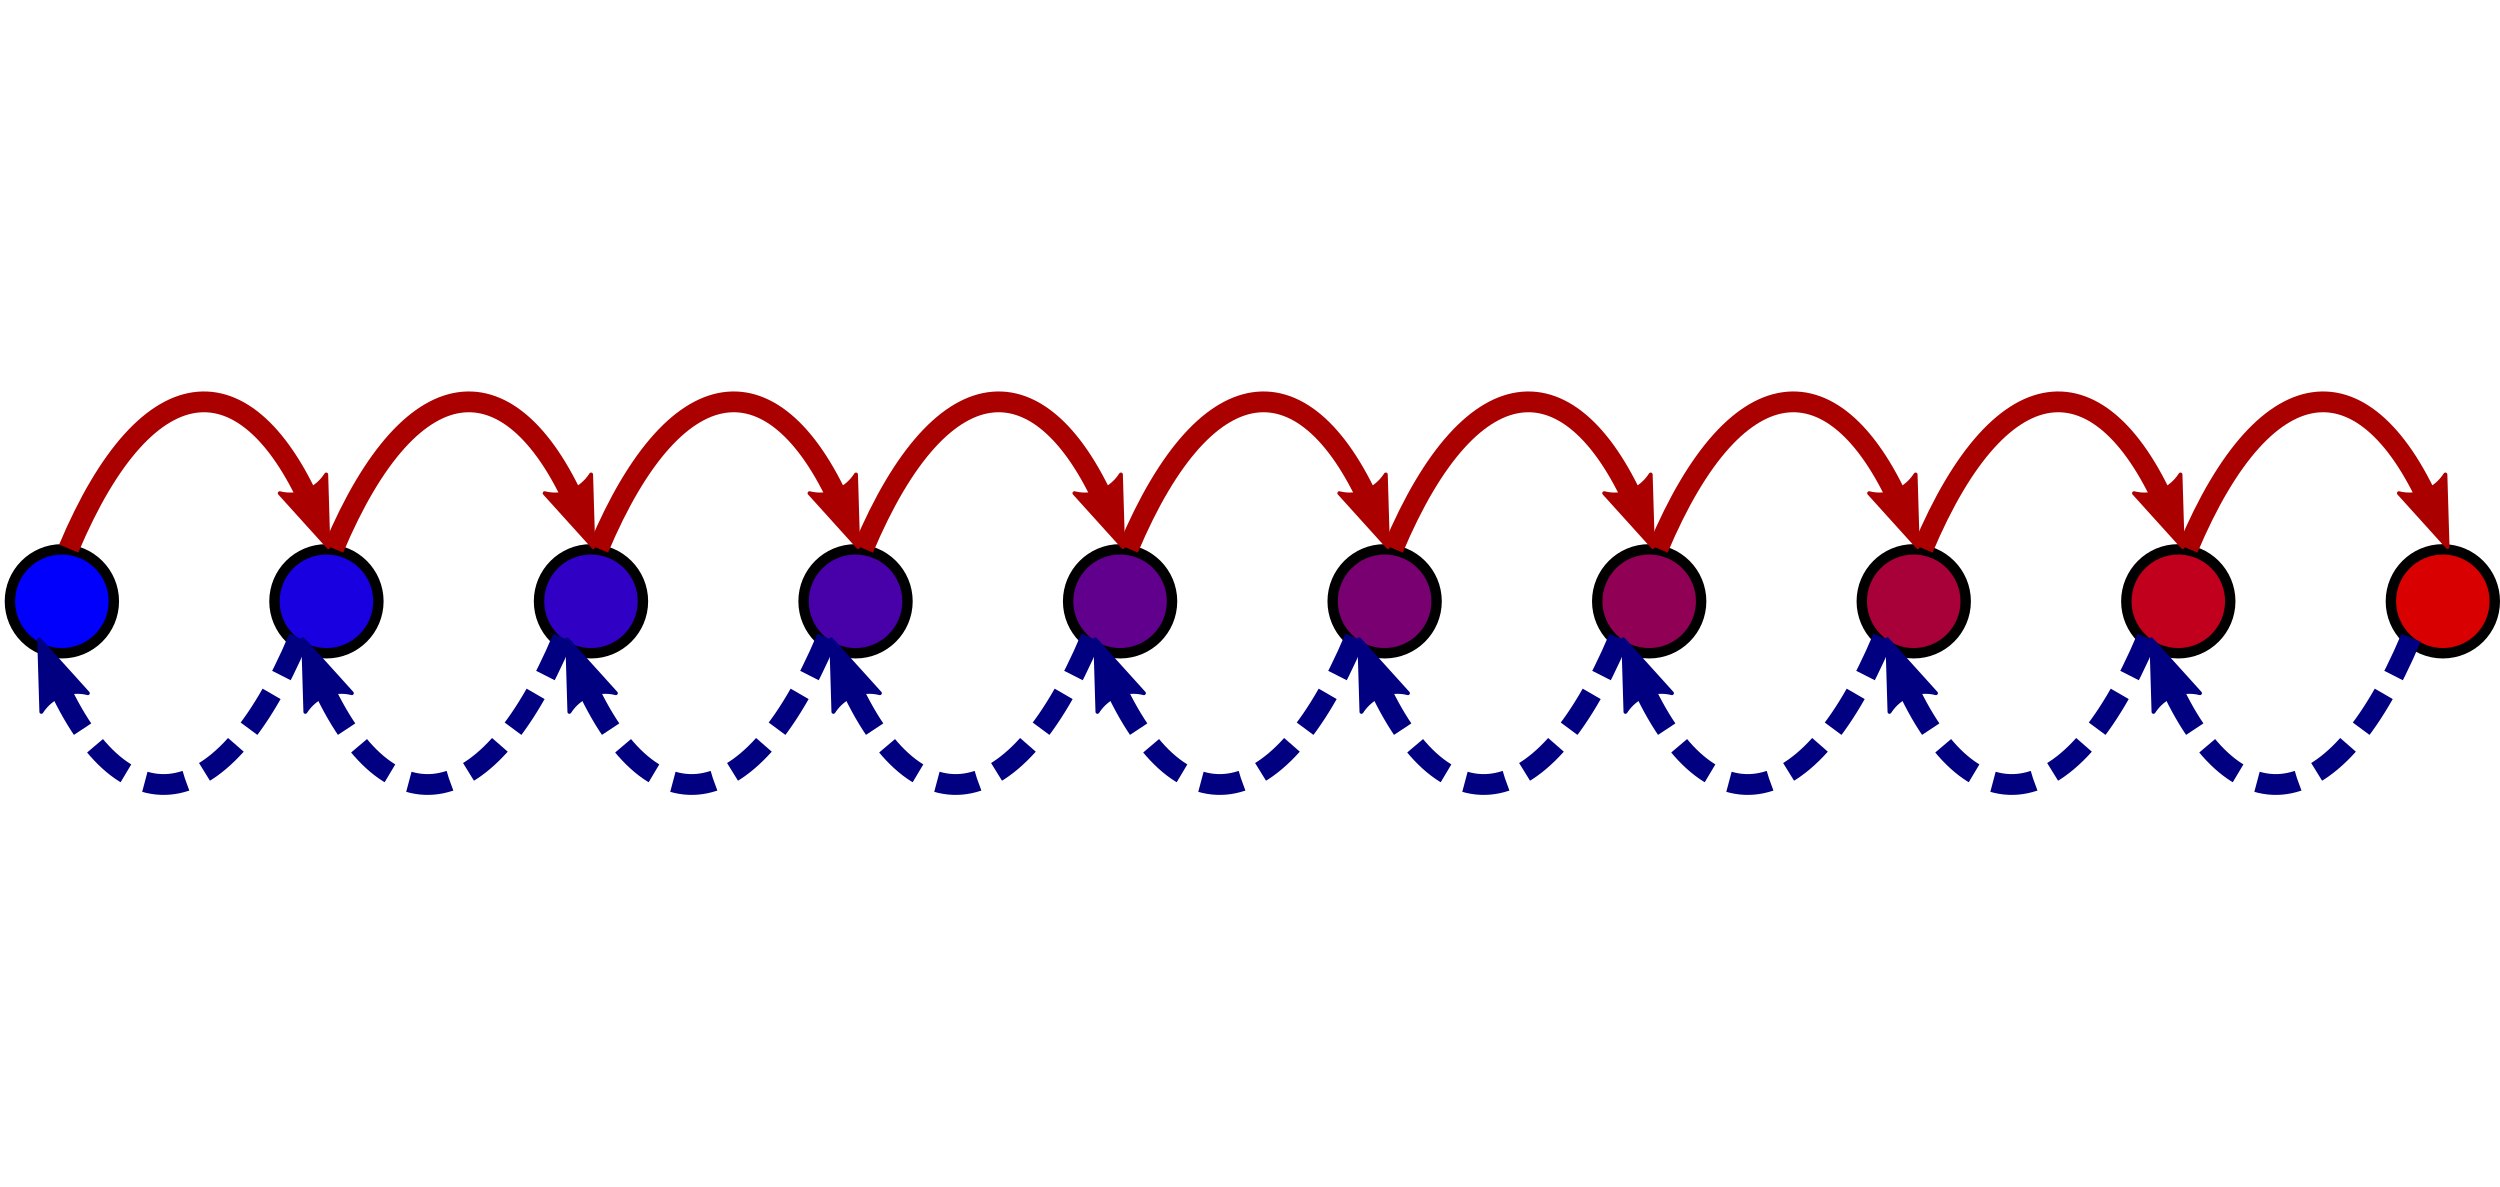
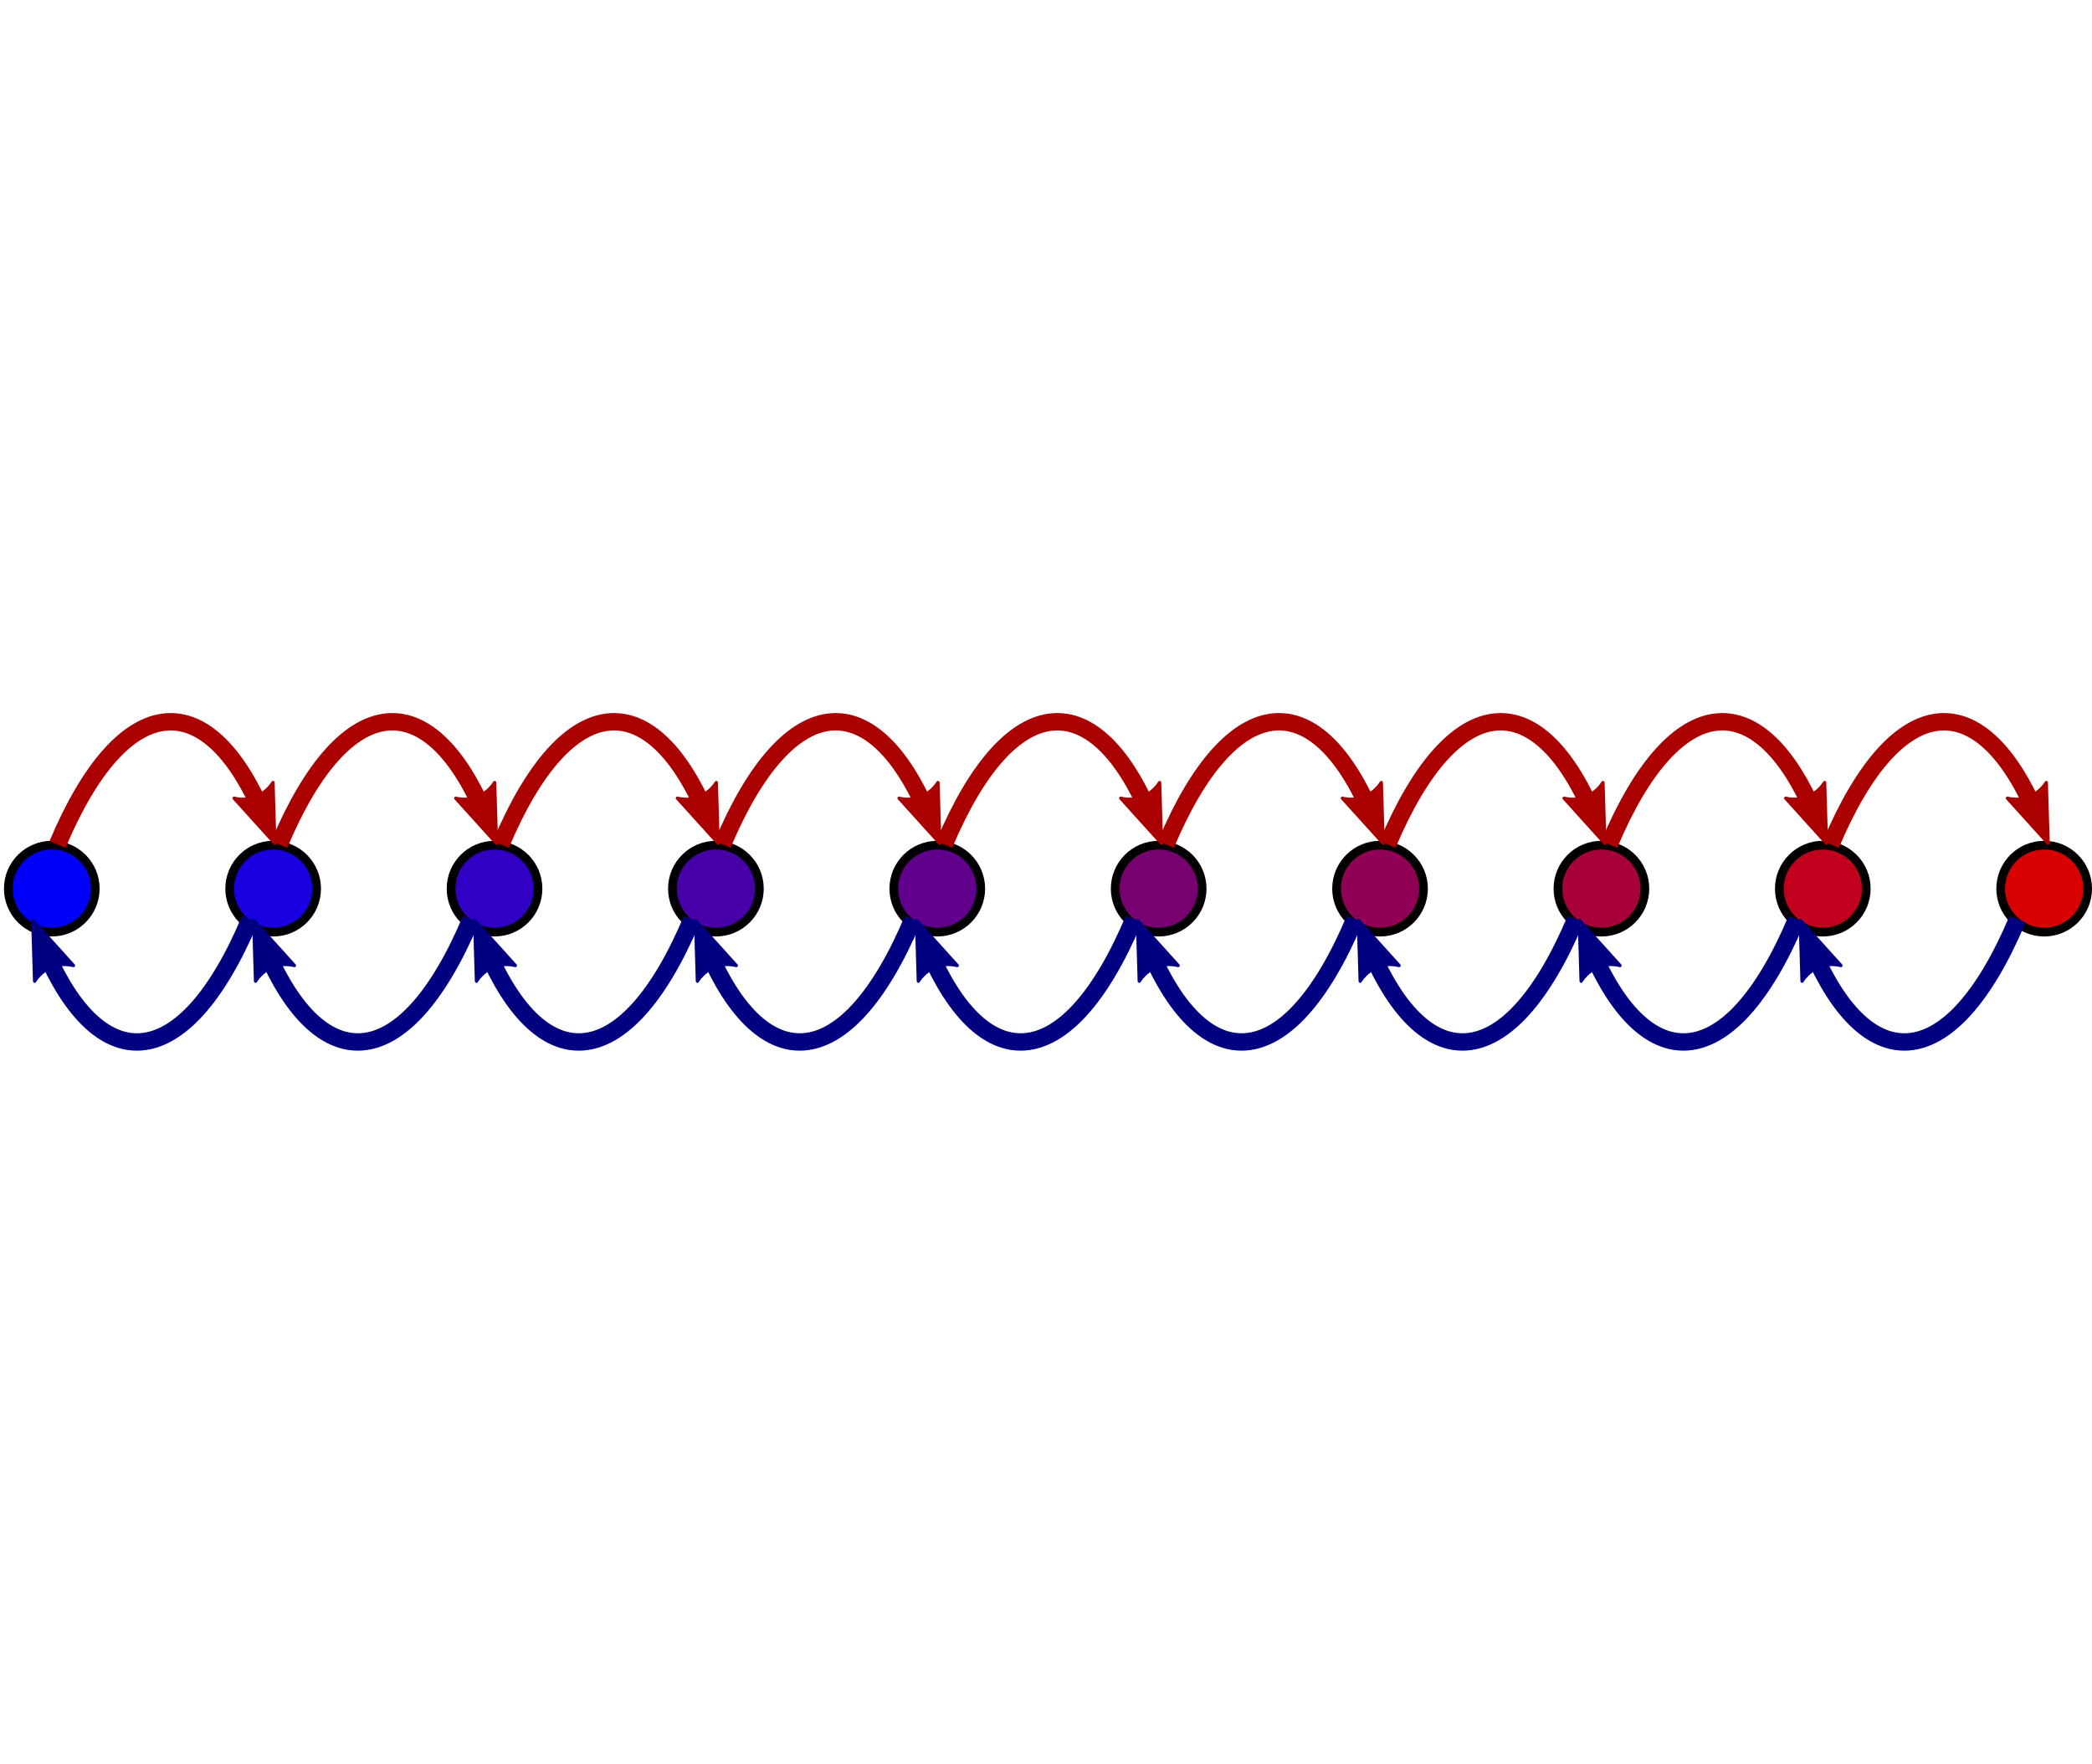
- <svg xmlns="http://www.w3.org/2000/svg" width="240.544" height="114.151" id="svg2" version="1.1">
+ <svg xmlns="http://www.w3.org/2000/svg" width="240.544" height="202.796" id="svg2" version="1.1">
  <defs id="defs4">
    <marker orient="auto" refY="0" refX="0" id="Arrow2Send" style="overflow:visible">
      <path id="path4544" style="font-size:12px;fill-rule:evenodd;stroke-width:0.625;stroke-linejoin:round" d="M 8.719,4.034 -2.207,0.016 8.719,-4.002 c -1.745,2.372 -1.735,5.617 -6e-7,8.035 z" transform="matrix(-0.3,0,0,-0.3,0.69,0)" />
    </marker>
    <marker orient="auto" refY="0" refX="0" id="Arrow2Sstart" style="overflow:visible">
      <path id="path4541" style="font-size:12px;fill-rule:evenodd;stroke-width:0.625;stroke-linejoin:round" d="M 8.719,4.034 -2.207,0.016 8.719,-4.002 c -1.745,2.372 -1.735,5.617 -6e-7,8.035 z" transform="matrix(0.3,0,0,0.3,-0.69,0)" />
    </marker>
    <marker orient="auto" refY="0" refX="0" id="Arrow2Send-4" style="overflow:visible">
      <path id="path4544-5" style="font-size:12px;fill-rule:evenodd;stroke-width:0.625;stroke-linejoin:round" d="M 8.719,4.034 -2.207,0.016 8.719,-4.002 c -1.745,2.372 -1.735,5.617 -6e-7,8.035 z" transform="matrix(-0.3,0,0,-0.3,0.69,0)" />
    </marker>
    <marker orient="auto" refY="0" refX="0" id="Arrow2Send-3" style="overflow:visible">
      <path id="path4544-52" style="font-size:12px;fill-rule:evenodd;stroke-width:0.625;stroke-linejoin:round" d="M 8.719,4.034 -2.207,0.016 8.719,-4.002 c -1.745,2.372 -1.735,5.617 -6e-7,8.035 z" transform="matrix(-0.3,0,0,-0.3,0.69,0)" />
    </marker>
    <marker orient="auto" refY="0" refX="0" id="Arrow2Send-9" style="overflow:visible">
      <path id="path4544-4" style="font-size:12px;fill-rule:evenodd;stroke-width:0.625;stroke-linejoin:round" d="M 8.719,4.034 -2.207,0.016 8.719,-4.002 c -1.745,2.372 -1.735,5.617 -6e-7,8.035 z" transform="matrix(-0.3,0,0,-0.3,0.69,0)" />
    </marker>
    <marker orient="auto" refY="0" refX="0" id="Arrow2Send-0" style="overflow:visible">
      <path id="path4544-59" style="font-size:12px;fill-rule:evenodd;stroke-width:0.625;stroke-linejoin:round" d="M 8.719,4.034 -2.207,0.016 8.719,-4.002 c -1.745,2.372 -1.735,5.617 -6e-7,8.035 z" transform="matrix(-0.3,0,0,-0.3,0.69,0)" />
    </marker>
    <marker orient="auto" refY="0" refX="0" id="Arrow2Send-6" style="overflow:visible">
      <path id="path4544-594" style="font-size:12px;fill-rule:evenodd;stroke-width:0.625;stroke-linejoin:round" d="M 8.719,4.034 -2.207,0.016 8.719,-4.002 c -1.745,2.372 -1.735,5.617 -6e-7,8.035 z" transform="matrix(-0.3,0,0,-0.3,0.69,0)" />
    </marker>
    <marker orient="auto" refY="0" refX="0" id="Arrow2Send-43" style="overflow:visible">
      <path id="path4544-54" style="font-size:12px;fill-rule:evenodd;stroke-width:0.625;stroke-linejoin:round" d="M 8.719,4.034 -2.207,0.016 8.719,-4.002 c -1.745,2.372 -1.735,5.617 -6e-7,8.035 z" transform="matrix(-0.3,0,0,-0.3,0.69,0)" />
    </marker>
    <marker orient="auto" refY="0" refX="0" id="Arrow2Send-41" style="overflow:visible">
      <path id="path4544-6" style="font-size:12px;fill-rule:evenodd;stroke-width:0.625;stroke-linejoin:round" d="M 8.719,4.034 -2.207,0.016 8.719,-4.002 c -1.745,2.372 -1.735,5.617 -6e-7,8.035 z" transform="matrix(-0.3,0,0,-0.3,0.69,0)" />
    </marker>
    <marker orient="auto" refY="0" refX="0" id="Arrow2Send-1" style="overflow:visible">
      <path id="path4544-58" style="font-size:12px;fill-rule:evenodd;stroke-width:0.625;stroke-linejoin:round" d="M 8.719,4.034 -2.207,0.016 8.719,-4.002 c -1.745,2.372 -1.735,5.617 -6e-7,8.035 z" transform="matrix(-0.3,0,0,-0.3,0.69,0)" />
    </marker>
    <marker orient="auto" refY="0" refX="0" id="Arrow2Send-01" style="overflow:visible">
      <path id="path4544-40" style="font-size:12px;fill-rule:evenodd;stroke-width:0.625;stroke-linejoin:round" d="M 8.719,4.034 -2.207,0.016 8.719,-4.002 c -1.745,2.372 -1.735,5.617 -6e-7,8.035 z" transform="matrix(-0.3,0,0,-0.3,0.69,0)" />
    </marker>
    <marker orient="auto" refY="0" refX="0" id="Arrow2Send-91" style="overflow:visible">
      <path id="path4544-7" style="font-size:12px;fill-rule:evenodd;stroke-width:0.625;stroke-linejoin:round" d="M 8.719,4.034 -2.207,0.016 8.719,-4.002 c -1.745,2.372 -1.735,5.617 -6e-7,8.035 z" transform="matrix(-0.3,0,0,-0.3,0.69,0)" />
    </marker>
    <marker orient="auto" refY="0" refX="0" id="Arrow2Send-96" style="overflow:visible">
      <path id="path4544-8" style="font-size:12px;fill-rule:evenodd;stroke-width:0.625;stroke-linejoin:round" d="M 8.719,4.034 -2.207,0.016 8.719,-4.002 c -1.745,2.372 -1.735,5.617 -6e-7,8.035 z" transform="matrix(-0.3,0,0,-0.3,0.69,0)" />
    </marker>
    <marker orient="auto" refY="0" refX="0" id="Arrow2Send-30" style="overflow:visible">
      <path id="path4544-2" style="font-size:12px;fill-rule:evenodd;stroke-width:0.625;stroke-linejoin:round" d="M 8.719,4.034 -2.207,0.016 8.719,-4.002 c -1.745,2.372 -1.735,5.617 -6e-7,8.035 z" transform="matrix(-0.3,0,0,-0.3,0.69,0)" />
    </marker>
    <marker orient="auto" refY="0" refX="0" id="Arrow2Send-92" style="overflow:visible">
      <path id="path4544-24" style="font-size:12px;fill-rule:evenodd;stroke-width:0.625;stroke-linejoin:round" d="M 8.719,4.034 -2.207,0.016 8.719,-4.002 c -1.745,2.372 -1.735,5.617 -6e-7,8.035 z" transform="matrix(-0.3,0,0,-0.3,0.69,0)" />
    </marker>
    <marker orient="auto" refY="0" refX="0" id="Arrow2Send-8" style="overflow:visible">
      <path id="path4544-72" style="font-size:12px;fill-rule:evenodd;stroke-width:0.625;stroke-linejoin:round" d="M 8.719,4.034 -2.207,0.016 8.719,-4.002 c -1.745,2.372 -1.735,5.617 -6e-7,8.035 z" transform="matrix(-0.3,0,0,-0.3,0.69,0)" />
    </marker>
    <marker orient="auto" refY="0" refX="0" id="Arrow2Send-34" style="overflow:visible">
      <path id="path4544-3" style="font-size:12px;fill-rule:evenodd;stroke-width:0.625;stroke-linejoin:round" d="M 8.719,4.034 -2.207,0.016 8.719,-4.002 c -1.745,2.372 -1.735,5.617 -6e-7,8.035 z" transform="matrix(-0.3,0,0,-0.3,0.69,0)" />
    </marker>
    <marker orient="auto" refY="0" refX="0" id="Arrow2Send-32" style="overflow:visible">
      <path id="path4544-76" style="font-size:12px;fill-rule:evenodd;stroke-width:0.625;stroke-linejoin:round" d="M 8.719,4.034 -2.207,0.016 8.719,-4.002 c -1.745,2.372 -1.735,5.617 -6e-7,8.035 z" transform="matrix(-0.3,0,0,-0.3,0.69,0)" />
    </marker>
    <marker orient="auto" refY="0" refX="0" id="Arrow2Send-36" style="overflow:visible">
      <path id="path4544-9" style="font-size:12px;fill-rule:evenodd;stroke-width:0.625;stroke-linejoin:round" d="M 8.719,4.034 -2.207,0.016 8.719,-4.002 c -1.745,2.372 -1.735,5.617 -6e-7,8.035 z" transform="matrix(-0.3,0,0,-0.3,0.69,0)" />
    </marker>
    <marker orient="auto" refY="0" refX="0" id="Arrow2Send-33" style="overflow:visible">
      <path id="path4544-0" style="font-size:12px;fill-rule:evenodd;stroke-width:0.625;stroke-linejoin:round" d="M 8.719,4.034 -2.207,0.016 8.719,-4.002 c -1.745,2.372 -1.735,5.617 -6e-7,8.035 z" transform="matrix(-0.3,0,0,-0.3,0.69,0)" />
    </marker>
    <marker orient="auto" refY="0" refX="0" id="Arrow2SendM" style="overflow:visible">
      <path id="path3097" style="font-size:12px;fill:#aa0000;fill-rule:evenodd;stroke:#aa0000;stroke-width:0.625;stroke-linejoin:round" d="M 8.719,4.034 -2.207,0.016 8.719,-4.002 c -1.745,2.372 -1.735,5.617 -6e-7,8.035 z" transform="matrix(-0.3,0,0,-0.3,0.69,0)" />
    </marker>
    <marker orient="auto" refY="0" refX="0" id="Arrow2Sendg" style="overflow:visible">
      <path id="path3100" style="font-size:12px;fill:#aa0000;fill-rule:evenodd;stroke:#aa0000;stroke-width:0.625;stroke-linejoin:round" d="M 8.719,4.034 -2.207,0.016 8.719,-4.002 c -1.745,2.372 -1.735,5.617 -6e-7,8.035 z" transform="matrix(-0.3,0,0,-0.3,0.69,0)" />
    </marker>
    <marker orient="auto" refY="0" refX="0" id="Arrow2Send3" style="overflow:visible">
      <path id="path3103" style="font-size:12px;fill:#aa0000;fill-rule:evenodd;stroke:#aa0000;stroke-width:0.625;stroke-linejoin:round" d="M 8.719,4.034 -2.207,0.016 8.719,-4.002 c -1.745,2.372 -1.735,5.617 -6e-7,8.035 z" transform="matrix(-0.3,0,0,-0.3,0.69,0)" />
    </marker>
    <marker orient="auto" refY="0" refX="0" id="Arrow2Sends" style="overflow:visible">
      <path id="path3106" style="font-size:12px;fill:#aa0000;fill-rule:evenodd;stroke:#aa0000;stroke-width:0.625;stroke-linejoin:round" d="M 8.719,4.034 -2.207,0.016 8.719,-4.002 c -1.745,2.372 -1.735,5.617 -6e-7,8.035 z" transform="matrix(-0.3,0,0,-0.3,0.69,0)" />
    </marker>
    <marker orient="auto" refY="0" refX="0" id="Arrow2Sendz" style="overflow:visible">
      <path id="path3109" style="font-size:12px;fill:#aa0000;fill-rule:evenodd;stroke:#aa0000;stroke-width:0.625;stroke-linejoin:round" d="M 8.719,4.034 -2.207,0.016 8.719,-4.002 c -1.745,2.372 -1.735,5.617 -6e-7,8.035 z" transform="matrix(-0.3,0,0,-0.3,0.69,0)" />
    </marker>
    <marker orient="auto" refY="0" refX="0" id="Arrow2SendI" style="overflow:visible">
      <path id="path3112" style="font-size:12px;fill:#aa0000;fill-rule:evenodd;stroke:#aa0000;stroke-width:0.625;stroke-linejoin:round" d="M 8.719,4.034 -2.207,0.016 8.719,-4.002 c -1.745,2.372 -1.735,5.617 -6e-7,8.035 z" transform="matrix(-0.3,0,0,-0.3,0.69,0)" />
    </marker>
    <marker orient="auto" refY="0" refX="0" id="Arrow2Send7" style="overflow:visible">
      <path id="path3115" style="font-size:12px;fill:#aa0000;fill-rule:evenodd;stroke:#aa0000;stroke-width:0.625;stroke-linejoin:round" d="M 8.719,4.034 -2.207,0.016 8.719,-4.002 c -1.745,2.372 -1.735,5.617 -6e-7,8.035 z" transform="matrix(-0.3,0,0,-0.3,0.69,0)" />
    </marker>
    <marker orient="auto" refY="0" refX="0" id="Arrow2SendG" style="overflow:visible">
      <path id="path3118" style="font-size:12px;fill:#aa0000;fill-rule:evenodd;stroke:#aa0000;stroke-width:0.625;stroke-linejoin:round" d="M 8.719,4.034 -2.207,0.016 8.719,-4.002 c -1.745,2.372 -1.735,5.617 -6e-7,8.035 z" transform="matrix(-0.3,0,0,-0.3,0.69,0)" />
    </marker>
    <marker orient="auto" refY="0" refX="0" id="Arrow2SendJ" style="overflow:visible">
      <path id="path3121" style="font-size:12px;fill:#aa0000;fill-rule:evenodd;stroke:#aa0000;stroke-width:0.625;stroke-linejoin:round" d="M 8.719,4.034 -2.207,0.016 8.719,-4.002 c -1.745,2.372 -1.735,5.617 -6e-7,8.035 z" transform="matrix(-0.3,0,0,-0.3,0.69,0)" />
    </marker>
    <marker orient="auto" refY="0" refX="0" id="Arrow2Sendzk" style="overflow:visible">
      <path id="path3315" style="font-size:12px;fill:#000080;fill-rule:evenodd;stroke:#000080;stroke-width:0.625;stroke-linejoin:round" d="M 8.719,4.034 -2.207,0.016 8.719,-4.002 c -1.745,2.372 -1.735,5.617 -6e-7,8.035 z" transform="matrix(-0.3,0,0,-0.3,0.69,0)" />
    </marker>
    <marker orient="auto" refY="0" refX="0" id="Arrow2SendD" style="overflow:visible">
      <path id="path3318" style="font-size:12px;fill:#000080;fill-rule:evenodd;stroke:#000080;stroke-width:0.625;stroke-linejoin:round" d="M 8.719,4.034 -2.207,0.016 8.719,-4.002 c -1.745,2.372 -1.735,5.617 -6e-7,8.035 z" transform="matrix(-0.3,0,0,-0.3,0.69,0)" />
    </marker>
    <marker orient="auto" refY="0" refX="0" id="Arrow2SendO" style="overflow:visible">
      <path id="path3321" style="font-size:12px;fill:#000080;fill-rule:evenodd;stroke:#000080;stroke-width:0.625;stroke-linejoin:round" d="M 8.719,4.034 -2.207,0.016 8.719,-4.002 c -1.745,2.372 -1.735,5.617 -6e-7,8.035 z" transform="matrix(-0.3,0,0,-0.3,0.69,0)" />
    </marker>
    <marker orient="auto" refY="0" refX="0" id="Arrow2Sendu" style="overflow:visible">
      <path id="path3324" style="font-size:12px;fill:#000080;fill-rule:evenodd;stroke:#000080;stroke-width:0.625;stroke-linejoin:round" d="M 8.719,4.034 -2.207,0.016 8.719,-4.002 c -1.745,2.372 -1.735,5.617 -6e-7,8.035 z" transform="matrix(-0.3,0,0,-0.3,0.69,0)" />
    </marker>
    <marker orient="auto" refY="0" refX="0" id="Arrow2Sendd" style="overflow:visible">
      <path id="path3327" style="font-size:12px;fill:#000080;fill-rule:evenodd;stroke:#000080;stroke-width:0.625;stroke-linejoin:round" d="M 8.719,4.034 -2.207,0.016 8.719,-4.002 c -1.745,2.372 -1.735,5.617 -6e-7,8.035 z" transform="matrix(-0.3,0,0,-0.3,0.69,0)" />
    </marker>
    <marker orient="auto" refY="0" refX="0" id="Arrow2Send9" style="overflow:visible">
      <path id="path3330" style="font-size:12px;fill:#000080;fill-rule:evenodd;stroke:#000080;stroke-width:0.625;stroke-linejoin:round" d="M 8.719,4.034 -2.207,0.016 8.719,-4.002 c -1.745,2.372 -1.735,5.617 -6e-7,8.035 z" transform="matrix(-0.3,0,0,-0.3,0.69,0)" />
    </marker>
    <marker orient="auto" refY="0" refX="0" id="Arrow2SendI1" style="overflow:visible">
      <path id="path3333" style="font-size:12px;fill:#000080;fill-rule:evenodd;stroke:#000080;stroke-width:0.625;stroke-linejoin:round" d="M 8.719,4.034 -2.207,0.016 8.719,-4.002 c -1.745,2.372 -1.735,5.617 -6e-7,8.035 z" transform="matrix(-0.3,0,0,-0.3,0.69,0)" />
    </marker>
    <marker orient="auto" refY="0" refX="0" id="Arrow2Senda" style="overflow:visible">
      <path id="path3336" style="font-size:12px;fill:#000080;fill-rule:evenodd;stroke:#000080;stroke-width:0.625;stroke-linejoin:round" d="M 8.719,4.034 -2.207,0.016 8.719,-4.002 c -1.745,2.372 -1.735,5.617 -6e-7,8.035 z" transform="matrix(-0.3,0,0,-0.3,0.69,0)" />
    </marker>
    <marker orient="auto" refY="0" refX="0" id="Arrow2SendaN" style="overflow:visible">
      <path id="path3339" style="font-size:12px;fill:#000080;fill-rule:evenodd;stroke:#000080;stroke-width:0.625;stroke-linejoin:round" d="M 8.719,4.034 -2.207,0.016 8.719,-4.002 c -1.745,2.372 -1.735,5.617 -6e-7,8.035 z" transform="matrix(-0.3,0,0,-0.3,0.69,0)" />
    </marker>
  </defs>
-   <g id="layer1" transform="translate(-136.644,-382.5929)">
-     <g id="g3090" transform="translate(0,-0.4849512)">
-       <path d="m 190,347.362 c 0,2.761 -2.239,5 -5,5 -2.761,0 -5,-2.239 -5,-5 0,-2.761 2.239,-5 5,-5 2.761,0 5,2.239 5,5 z" id="path2994-3-2-1" style="fill:#d80000;fill-opacity:1;stroke:#000000;stroke-width:1;stroke-linecap:round;stroke-linejoin:round;stroke-miterlimit:4;stroke-dasharray:none;stroke-dashoffset:0" transform="matrix(-1,0,0,1,556.6883,93.57143)" />
-       <path d="m 190,347.362 c 0,2.761 -2.239,5 -5,5 -2.761,0 -5,-2.239 -5,-5 0,-2.761 2.239,-5 5,-5 2.761,0 5,2.239 5,5 z" id="path2994-3-2-7" style="fill:#c0001c;fill-opacity:1;stroke:#000000;stroke-width:1;stroke-linecap:round;stroke-linejoin:round;stroke-miterlimit:4;stroke-dasharray:none;stroke-dashoffset:0" transform="matrix(-1,0,0,1,531.2338,93.57143)" />
-       <path d="m 190,347.362 c 0,2.761 -2.239,5 -5,5 -2.761,0 -5,-2.239 -5,-5 0,-2.761 2.239,-5 5,-5 2.761,0 5,2.239 5,5 z" id="path2994-3-2-4" style="fill:#900054;fill-opacity:1;stroke:#000000;stroke-width:1;stroke-linecap:round;stroke-linejoin:round;stroke-miterlimit:4;stroke-dasharray:none;stroke-dashoffset:0" transform="matrix(-1,0,0,1,480.3247,93.57143)" />
-       <path d="m 190,347.362 c 0,2.761 -2.239,5 -5,5 -2.761,0 -5,-2.239 -5,-5 0,-2.761 2.239,-5 5,-5 2.761,0 5,2.239 5,5 z" id="path2994-3-2-0" style="fill:#a80038;fill-opacity:1;stroke:#000000;stroke-width:1;stroke-linecap:round;stroke-linejoin:round;stroke-miterlimit:4;stroke-dasharray:none;stroke-dashoffset:0" transform="matrix(-1,0,0,1,505.7792,93.57143)" />
-       <path d="m 190,347.362 c 0,2.761 -2.239,5 -5,5 -2.761,0 -5,-2.239 -5,-5 0,-2.761 2.239,-5 5,-5 2.761,0 5,2.239 5,5 z" id="path2994-3-2-9" style="fill:#780070;fill-opacity:1;stroke:#000000;stroke-width:1;stroke-linecap:round;stroke-linejoin:round;stroke-miterlimit:4;stroke-dasharray:none;stroke-dashoffset:0" transform="matrix(-1,0,0,1,454.8701,93.57143)" />
-       <path d="m 190,347.362 c 0,2.761 -2.239,5 -5,5 -2.761,0 -5,-2.239 -5,-5 0,-2.761 2.239,-5 5,-5 2.761,0 5,2.239 5,5 z" id="path2994-4" style="fill:#0000fc;fill-opacity:1;stroke:#000000;stroke-width:1;stroke-linecap:round;stroke-linejoin:round;stroke-miterlimit:4;stroke-dasharray:none;stroke-dashoffset:0" transform="matrix(-1,0,0,1,327.5974,93.57143)" />
-       <path d="m 190,347.362 c 0,2.761 -2.239,5 -5,5 -2.761,0 -5,-2.239 -5,-5 0,-2.761 2.239,-5 5,-5 2.761,0 5,2.239 5,5 z" id="path2994-8" style="fill:#1800e0;fill-opacity:1;stroke:#000000;stroke-width:1;stroke-linecap:round;stroke-linejoin:round;stroke-miterlimit:4;stroke-dasharray:none;stroke-dashoffset:0" transform="matrix(-1,0,0,1,353.0519,93.57143)" />
-       <path d="m 190,347.362 c 0,2.761 -2.239,5 -5,5 -2.761,0 -5,-2.239 -5,-5 0,-2.761 2.239,-5 5,-5 2.761,0 5,2.239 5,5 z" id="path2994-82" style="fill:#3000c4;fill-opacity:1;stroke:#000000;stroke-width:1;stroke-linecap:round;stroke-linejoin:round;stroke-miterlimit:4;stroke-dasharray:none;stroke-dashoffset:0" transform="matrix(-1,0,0,1,378.5065,93.57143)" />
-       <path d="m 190,347.362 c 0,2.761 -2.239,5 -5,5 -2.761,0 -5,-2.239 -5,-5 0,-2.761 2.239,-5 5,-5 2.761,0 5,2.239 5,5 z" id="path2994-45" style="fill:#4800a8;fill-opacity:1;stroke:#000000;stroke-width:1;stroke-linecap:round;stroke-linejoin:round;stroke-miterlimit:4;stroke-dasharray:none;stroke-dashoffset:0" transform="matrix(-1,0,0,1,403.961,93.57143)" />
-       <path d="m 190,347.362 c 0,2.761 -2.239,5 -5,5 -2.761,0 -5,-2.239 -5,-5 0,-2.761 2.239,-5 5,-5 2.761,0 5,2.239 5,5 z" id="path2994-5" style="fill:#60008c;fill-opacity:1;stroke:#000000;stroke-width:1;stroke-linecap:round;stroke-linejoin:round;stroke-miterlimit:4;stroke-dasharray:none;stroke-dashoffset:0" transform="matrix(-1,0,0,1,429.4156,93.57143)" />
-       <path id="path5894-5" d="m 143.256,435.86 c 7.696,-18.279 17.625,-18.423 23.968,-2.651" style="fill:none;stroke:#aa0000;stroke-width:2;stroke-linecap:butt;stroke-linejoin:miter;stroke-miterlimit:4;stroke-opacity:1;stroke-dasharray:none;marker-end:url(#Arrow2Sendz)" />
-       <path id="path5894-5-4" d="m 347.157,435.86 c 7.696,-18.279 17.625,-18.423 23.968,-2.651" style="fill:none;stroke:#aa0000;stroke-width:2;stroke-linecap:butt;stroke-linejoin:miter;stroke-miterlimit:4;stroke-opacity:1;stroke-dasharray:none;marker-end:url(#Arrow2Sends)" />
-       <path id="path5894-5-9" d="m 321.669,435.86 c 7.696,-18.279 17.625,-18.423 23.968,-2.651" style="fill:none;stroke:#aa0000;stroke-width:2;stroke-linecap:butt;stroke-linejoin:miter;stroke-miterlimit:4;stroke-opacity:1;stroke-dasharray:none;marker-end:url(#Arrow2Sendg)" />
-       <path id="path5894-5-93" d="m 296.182,435.86 c 7.696,-18.279 17.625,-18.423 23.968,-2.651" style="fill:none;stroke:#aa0000;stroke-width:2;stroke-linecap:butt;stroke-linejoin:miter;stroke-miterlimit:4;stroke-opacity:1;stroke-dasharray:none;marker-end:url(#Arrow2SendJ)" />
-       <path id="path5894-5-48" d="m 270.694,435.86 c 7.696,-18.279 17.625,-18.423 23.968,-2.651" style="fill:none;stroke:#aa0000;stroke-width:2;stroke-linecap:butt;stroke-linejoin:miter;stroke-miterlimit:4;stroke-opacity:1;stroke-dasharray:none;marker-end:url(#Arrow2SendG)" />
-       <path id="path5894-5-8" d="m 245.206,435.86 c 7.696,-18.279 17.625,-18.423 23.968,-2.651" style="fill:none;stroke:#aa0000;stroke-width:2;stroke-linecap:butt;stroke-linejoin:miter;stroke-miterlimit:4;stroke-opacity:1;stroke-dasharray:none;marker-end:url(#Arrow2SendM)" />
-       <path id="path5894-5-2" d="m 219.719,435.86 c 7.696,-18.279 17.625,-18.423 23.968,-2.651" style="fill:none;stroke:#aa0000;stroke-width:2;stroke-linecap:butt;stroke-linejoin:miter;stroke-miterlimit:4;stroke-opacity:1;stroke-dasharray:none;marker-end:url(#Arrow2Send3)" />
-       <path id="path5894-5-98" d="m 194.231,435.86 c 7.696,-18.279 17.625,-18.423 23.968,-2.651" style="fill:none;stroke:#aa0000;stroke-width:2;stroke-linecap:butt;stroke-linejoin:miter;stroke-miterlimit:4;stroke-opacity:1;stroke-dasharray:none;marker-end:url(#Arrow2SendI)" />
-       <path id="path5894-5-49" d="m 168.743,435.86 c 7.696,-18.279 17.625,-18.423 23.968,-2.651" style="fill:none;stroke:#aa0000;stroke-width:2;stroke-linecap:butt;stroke-linejoin:miter;stroke-miterlimit:4;stroke-opacity:1;stroke-dasharray:none;marker-end:url(#Arrow2Send7)" />
-       <path id="path5894-5-1" d="m 165.399,444.446 c -7.696,18.279 -17.625,18.423 -23.968,2.651" style="fill:none;stroke:#000080;stroke-width:2;stroke-linecap:butt;stroke-linejoin:miter;stroke-miterlimit:4;stroke-opacity:1;stroke-dasharray:4, 2;stroke-dashoffset:0;marker-end:url(#Arrow2SendD)" />
-       <path id="path5894-5-1-1" d="m 368.626,444.446 c -7.696,18.279 -17.625,18.423 -23.968,2.651" style="fill:none;stroke:#000080;stroke-width:2;stroke-linecap:butt;stroke-linejoin:miter;stroke-miterlimit:4;stroke-opacity:1;stroke-dasharray:4, 2;stroke-dashoffset:0;marker-end:url(#Arrow2Senda)" />
-       <path id="path5894-5-1-19" d="m 343.223,444.446 c -7.696,18.279 -17.625,18.423 -23.968,2.651" style="fill:none;stroke:#000080;stroke-width:2;stroke-linecap:butt;stroke-linejoin:miter;stroke-miterlimit:4;stroke-opacity:1;stroke-dasharray:4, 2;stroke-dashoffset:0;marker-end:url(#Arrow2Sendd)" />
-       <path id="path5894-5-1-0" d="m 317.819,444.446 c -7.696,18.279 -17.625,18.423 -23.968,2.651" style="fill:none;stroke:#000080;stroke-width:2;stroke-linecap:butt;stroke-linejoin:miter;stroke-miterlimit:4;stroke-opacity:1;stroke-dasharray:4, 2;stroke-dashoffset:0;marker-end:url(#Arrow2SendI1)" />
-       <path id="path5894-5-1-8" d="m 292.416,444.446 c -7.696,18.279 -17.625,18.423 -23.968,2.651" style="fill:none;stroke:#000080;stroke-width:2;stroke-linecap:butt;stroke-linejoin:miter;stroke-miterlimit:4;stroke-opacity:1;stroke-dasharray:4, 2;stroke-dashoffset:0;marker-end:url(#Arrow2SendO)" />
-       <path id="path5894-5-1-9" d="m 267.013,444.446 c -7.696,18.279 -17.625,18.423 -23.968,2.651" style="fill:none;stroke:#000080;stroke-width:2;stroke-linecap:butt;stroke-linejoin:miter;stroke-miterlimit:4;stroke-opacity:1;stroke-dasharray:4, 2;stroke-dashoffset:0;marker-end:url(#Arrow2Sendu)" />
-       <path id="path5894-5-1-95" d="m 241.609,444.446 c -7.696,18.279 -17.625,18.423 -23.968,2.651" style="fill:none;stroke:#000080;stroke-width:2;stroke-linecap:butt;stroke-linejoin:miter;stroke-miterlimit:4;stroke-opacity:1;stroke-dasharray:4, 2;stroke-dashoffset:0;marker-end:url(#Arrow2Sendzk)" />
-       <path id="path5894-5-1-191" d="m 216.206,444.446 c -7.696,18.279 -17.625,18.423 -23.968,2.651" style="fill:none;stroke:#000080;stroke-width:2;stroke-linecap:butt;stroke-linejoin:miter;stroke-miterlimit:4;stroke-opacity:1;stroke-dasharray:4, 2;stroke-dashoffset:0;marker-end:url(#Arrow2Send9)" />
-       <path id="path5894-5-1-15" d="m 190.802,444.446 c -7.696,18.279 -17.625,18.423 -23.968,2.651" style="fill:none;stroke:#000080;stroke-width:2;stroke-linecap:butt;stroke-linejoin:miter;stroke-miterlimit:4;stroke-opacity:1;stroke-dasharray:4, 2;stroke-dashoffset:0;marker-end:url(#Arrow2SendaN)" />
-     </g>
-     <rect style="fill:none;stroke:none" id="rect3088" width="240.091" height="114.151" x="-0.453" y="-38.151" transform="translate(137.0974,420.7441)" />
+   <g id="layer1" transform="translate(-136.644,-334.9828)">
+     <path transform="matrix(-1,0,0,1,556.6883,89.79911)" style="fill:#d80000;fill-opacity:1;stroke:#000000;stroke-width:1;stroke-linecap:round;stroke-linejoin:round;stroke-miterlimit:4;stroke-dasharray:none;stroke-dashoffset:0" id="path2994-3-2-1" d="m 190,347.362 a 5,5 0 1 1 -10,0 5,5 0 1 1 10,0 z" />
+     <path transform="matrix(-1,0,0,1,531.2338,89.79911)" style="fill:#c0001c;fill-opacity:1;stroke:#000000;stroke-width:1;stroke-linecap:round;stroke-linejoin:round;stroke-miterlimit:4;stroke-dasharray:none;stroke-dashoffset:0" id="path2994-3-2-7" d="m 190,347.362 a 5,5 0 1 1 -10,0 5,5 0 1 1 10,0 z" />
+     <path transform="matrix(-1,0,0,1,480.3247,89.79911)" style="fill:#900054;fill-opacity:1;stroke:#000000;stroke-width:1;stroke-linecap:round;stroke-linejoin:round;stroke-miterlimit:4;stroke-dasharray:none;stroke-dashoffset:0" id="path2994-3-2-4" d="m 190,347.362 a 5,5 0 1 1 -10,0 5,5 0 1 1 10,0 z" />
+     <path transform="matrix(-1,0,0,1,505.7792,89.79911)" style="fill:#a80038;fill-opacity:1;stroke:#000000;stroke-width:1;stroke-linecap:round;stroke-linejoin:round;stroke-miterlimit:4;stroke-dasharray:none;stroke-dashoffset:0" id="path2994-3-2-0" d="m 190,347.362 a 5,5 0 1 1 -10,0 5,5 0 1 1 10,0 z" />
+     <path transform="matrix(-1,0,0,1,454.8701,89.79911)" style="fill:#780070;fill-opacity:1;stroke:#000000;stroke-width:1;stroke-linecap:round;stroke-linejoin:round;stroke-miterlimit:4;stroke-dasharray:none;stroke-dashoffset:0" id="path2994-3-2-9" d="m 190,347.362 a 5,5 0 1 1 -10,0 5,5 0 1 1 10,0 z" />
+     <path transform="matrix(-1,0,0,1,327.5974,89.79911)" style="fill:#0000fc;fill-opacity:1;stroke:#000000;stroke-width:1;stroke-linecap:round;stroke-linejoin:round;stroke-miterlimit:4;stroke-dasharray:none;stroke-dashoffset:0" id="path2994-4" d="m 190,347.362 a 5,5 0 1 1 -10,0 5,5 0 1 1 10,0 z" />
+     <path transform="matrix(-1,0,0,1,353.0519,89.79911)" style="fill:#1800e0;fill-opacity:1;stroke:#000000;stroke-width:1;stroke-linecap:round;stroke-linejoin:round;stroke-miterlimit:4;stroke-dasharray:none;stroke-dashoffset:0" id="path2994-8" d="m 190,347.362 a 5,5 0 1 1 -10,0 5,5 0 1 1 10,0 z" />
+     <path transform="matrix(-1,0,0,1,378.5065,89.79911)" style="fill:#3000c4;fill-opacity:1;stroke:#000000;stroke-width:1;stroke-linecap:round;stroke-linejoin:round;stroke-miterlimit:4;stroke-dasharray:none;stroke-dashoffset:0" id="path2994-82" d="m 190,347.362 a 5,5 0 1 1 -10,0 5,5 0 1 1 10,0 z" />
+     <path transform="matrix(-1,0,0,1,403.961,89.79911)" style="fill:#4800a8;fill-opacity:1;stroke:#000000;stroke-width:1;stroke-linecap:round;stroke-linejoin:round;stroke-miterlimit:4;stroke-dasharray:none;stroke-dashoffset:0" id="path2994-45" d="m 190,347.362 a 5,5 0 1 1 -10,0 5,5 0 1 1 10,0 z" />
+     <path transform="matrix(-1,0,0,1,429.4156,89.79911)" style="fill:#60008c;fill-opacity:1;stroke:#000000;stroke-width:1;stroke-linecap:round;stroke-linejoin:round;stroke-miterlimit:4;stroke-dasharray:none;stroke-dashoffset:0" id="path2994-5" d="m 190,347.362 a 5,5 0 1 1 -10,0 5,5 0 1 1 10,0 z" />
+     <path style="fill:none;stroke:#aa0000;stroke-width:2;stroke-linecap:butt;stroke-linejoin:miter;stroke-miterlimit:4;stroke-opacity:1;stroke-dasharray:none;marker-end:url(#Arrow2Sendz)" d="m 143.256,432.088 c 7.696,-18.279 17.625,-18.423 23.968,-2.651" id="path5894-5" />
+     <path style="fill:none;stroke:#aa0000;stroke-width:2;stroke-linecap:butt;stroke-linejoin:miter;stroke-miterlimit:4;stroke-opacity:1;stroke-dasharray:none;marker-end:url(#Arrow2Sends)" d="m 347.157,432.088 c 7.696,-18.279 17.625,-18.423 23.968,-2.651" id="path5894-5-4" />
+     <path style="fill:none;stroke:#aa0000;stroke-width:2;stroke-linecap:butt;stroke-linejoin:miter;stroke-miterlimit:4;stroke-opacity:1;stroke-dasharray:none;marker-end:url(#Arrow2Sendg)" d="m 321.669,432.088 c 7.696,-18.279 17.625,-18.423 23.968,-2.651" id="path5894-5-9" />
+     <path style="fill:none;stroke:#aa0000;stroke-width:2;stroke-linecap:butt;stroke-linejoin:miter;stroke-miterlimit:4;stroke-opacity:1;stroke-dasharray:none;marker-end:url(#Arrow2SendJ)" d="m 296.182,432.088 c 7.696,-18.279 17.625,-18.423 23.968,-2.651" id="path5894-5-93" />
+     <path style="fill:none;stroke:#aa0000;stroke-width:2;stroke-linecap:butt;stroke-linejoin:miter;stroke-miterlimit:4;stroke-opacity:1;stroke-dasharray:none;marker-end:url(#Arrow2SendG)" d="m 270.694,432.088 c 7.696,-18.279 17.625,-18.423 23.968,-2.651" id="path5894-5-48" />
+     <path style="fill:none;stroke:#aa0000;stroke-width:2;stroke-linecap:butt;stroke-linejoin:miter;stroke-miterlimit:4;stroke-opacity:1;stroke-dasharray:none;marker-end:url(#Arrow2SendM)" d="m 245.206,432.088 c 7.696,-18.279 17.625,-18.423 23.968,-2.651" id="path5894-5-8" />
+     <path style="fill:none;stroke:#aa0000;stroke-width:2;stroke-linecap:butt;stroke-linejoin:miter;stroke-miterlimit:4;stroke-opacity:1;stroke-dasharray:none;marker-end:url(#Arrow2Send3)" d="m 219.719,432.088 c 7.696,-18.279 17.625,-18.423 23.968,-2.651" id="path5894-5-2" />
+     <path style="fill:none;stroke:#aa0000;stroke-width:2;stroke-linecap:butt;stroke-linejoin:miter;stroke-miterlimit:4;stroke-opacity:1;stroke-dasharray:none;marker-end:url(#Arrow2SendI)" d="m 194.231,432.088 c 7.696,-18.279 17.625,-18.423 23.968,-2.651" id="path5894-5-98" />
+     <path style="fill:none;stroke:#aa0000;stroke-width:2;stroke-linecap:butt;stroke-linejoin:miter;stroke-miterlimit:4;stroke-opacity:1;stroke-dasharray:none;marker-end:url(#Arrow2Send7)" d="m 168.743,432.088 c 7.696,-18.279 17.625,-18.423 23.968,-2.651" id="path5894-5-49" />
+     <path style="fill:none;stroke:#000080;stroke-width:2;stroke-linecap:butt;stroke-linejoin:miter;stroke-miterlimit:4;stroke-opacity:1;stroke-dasharray:none;stroke-dashoffset:0;marker-end:url(#Arrow2SendD)" d="m 165.399,440.674 c -7.696,18.279 -17.625,18.423 -23.968,2.651" id="path5894-5-1" />
+     <path style="fill:none;stroke:#000080;stroke-width:2;stroke-linecap:butt;stroke-linejoin:miter;stroke-miterlimit:4;stroke-opacity:1;stroke-dasharray:none;stroke-dashoffset:0;marker-end:url(#Arrow2Senda)" d="m 368.626,440.674 c -7.696,18.279 -17.625,18.423 -23.968,2.651" id="path5894-5-1-1" />
+     <path style="fill:none;stroke:#000080;stroke-width:2;stroke-linecap:butt;stroke-linejoin:miter;stroke-miterlimit:4;stroke-opacity:1;stroke-dasharray:none;stroke-dashoffset:0;marker-end:url(#Arrow2Sendd)" d="m 343.223,440.674 c -7.696,18.279 -17.625,18.423 -23.968,2.651" id="path5894-5-1-19" />
+     <path style="fill:none;stroke:#000080;stroke-width:2;stroke-linecap:butt;stroke-linejoin:miter;stroke-miterlimit:4;stroke-opacity:1;stroke-dasharray:none;stroke-dashoffset:0;marker-end:url(#Arrow2SendI1)" d="m 317.819,440.674 c -7.696,18.279 -17.625,18.423 -23.968,2.651" id="path5894-5-1-0" />
+     <path style="fill:none;stroke:#000080;stroke-width:2;stroke-linecap:butt;stroke-linejoin:miter;stroke-miterlimit:4;stroke-opacity:1;stroke-dasharray:none;stroke-dashoffset:0;marker-end:url(#Arrow2SendO)" d="m 292.416,440.674 c -7.696,18.279 -17.625,18.423 -23.968,2.651" id="path5894-5-1-8" />
+     <path style="fill:none;stroke:#000080;stroke-width:2;stroke-linecap:butt;stroke-linejoin:miter;stroke-miterlimit:4;stroke-opacity:1;stroke-dasharray:none;stroke-dashoffset:0;marker-end:url(#Arrow2Sendu)" d="m 267.013,440.674 c -7.696,18.279 -17.625,18.423 -23.968,2.651" id="path5894-5-1-9" />
+     <path style="fill:none;stroke:#000080;stroke-width:2;stroke-linecap:butt;stroke-linejoin:miter;stroke-miterlimit:4;stroke-opacity:1;stroke-dasharray:none;stroke-dashoffset:0;marker-end:url(#Arrow2Sendzk)" d="m 241.609,440.674 c -7.696,18.279 -17.625,18.423 -23.968,2.651" id="path5894-5-1-95" />
+     <path style="fill:none;stroke:#000080;stroke-width:2;stroke-linecap:butt;stroke-linejoin:miter;stroke-miterlimit:4;stroke-opacity:1;stroke-dasharray:none;stroke-dashoffset:0;marker-end:url(#Arrow2Send9)" d="m 216.206,440.674 c -7.696,18.279 -17.625,18.423 -23.968,2.651" id="path5894-5-1-191" />
+     <path style="fill:none;stroke:#000080;stroke-width:2;stroke-linecap:butt;stroke-linejoin:miter;stroke-miterlimit:4;stroke-opacity:1;stroke-dasharray:none;stroke-dashoffset:0;marker-end:url(#Arrow2SendaN)" d="m 190.802,440.674 c -7.696,18.279 -17.625,18.423 -23.968,2.651" id="path5894-5-1-15" />
+     <rect style="fill:none;stroke:none" id="rect3088" width="240.091" height="202.796" x="136.644" y="334.983" />
  </g>
</svg>
